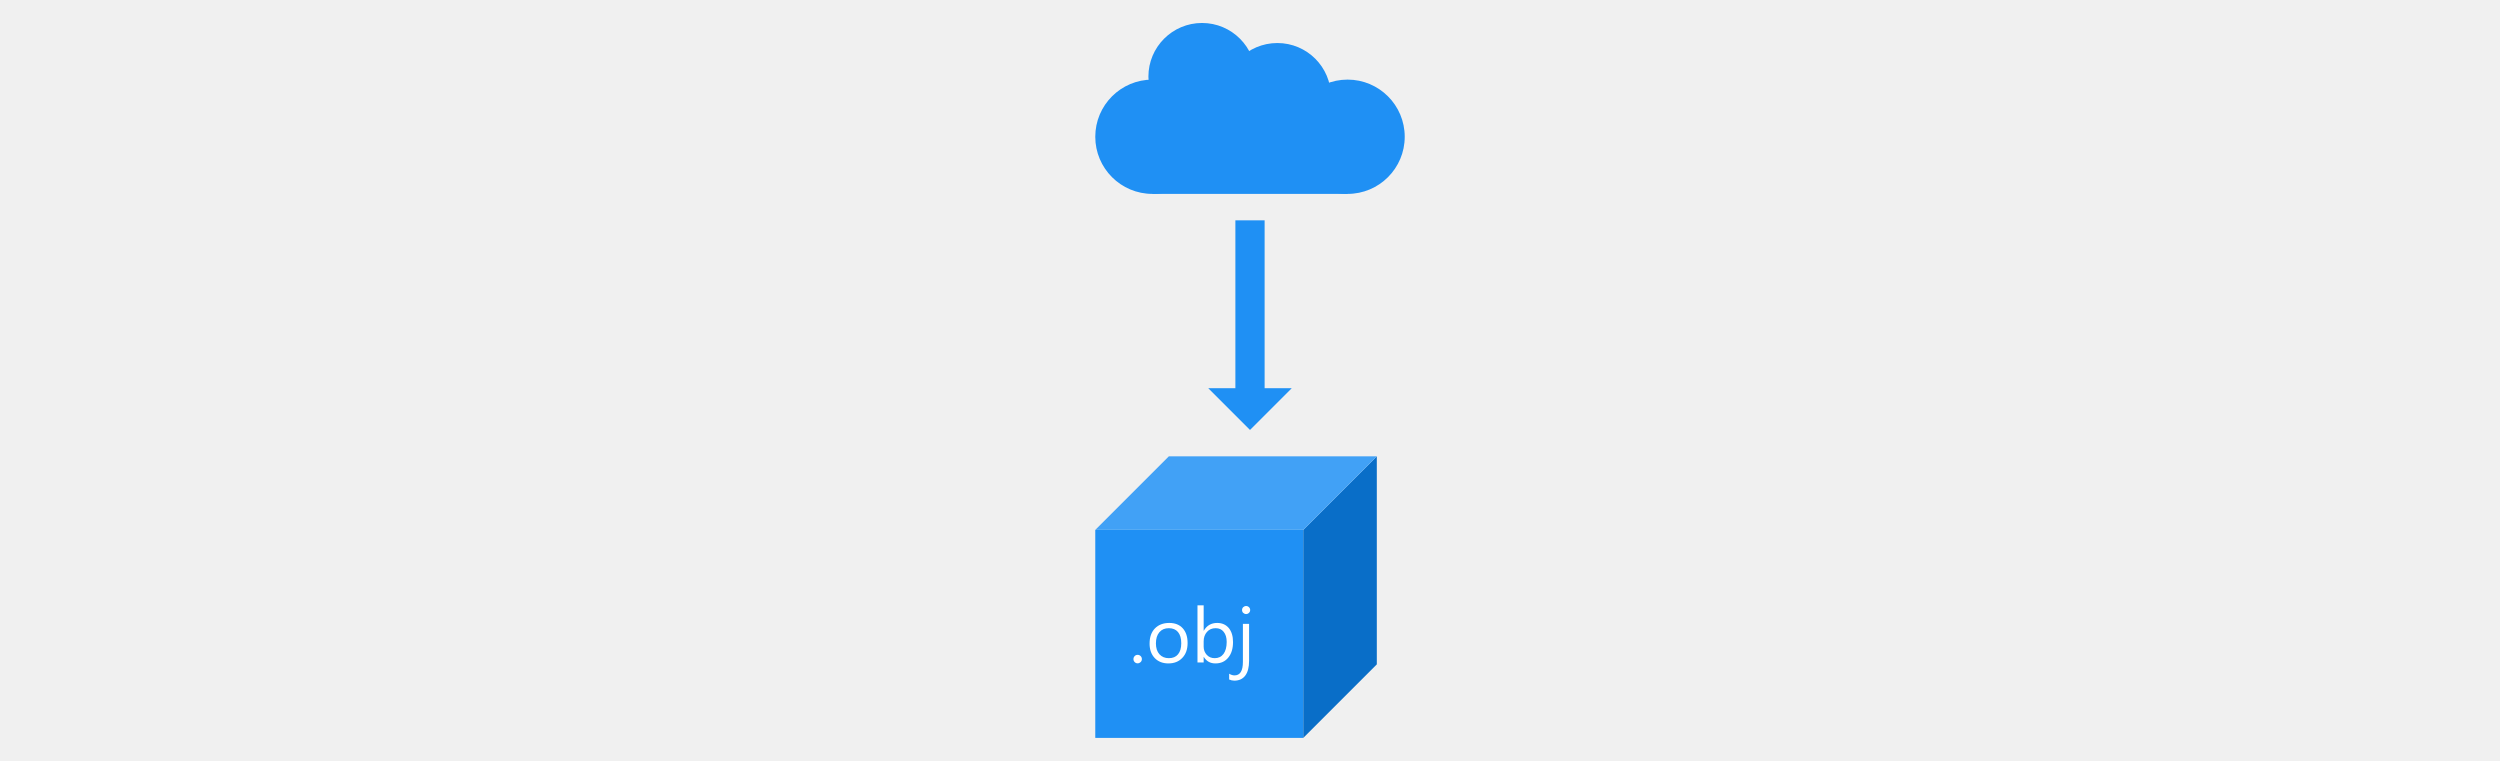
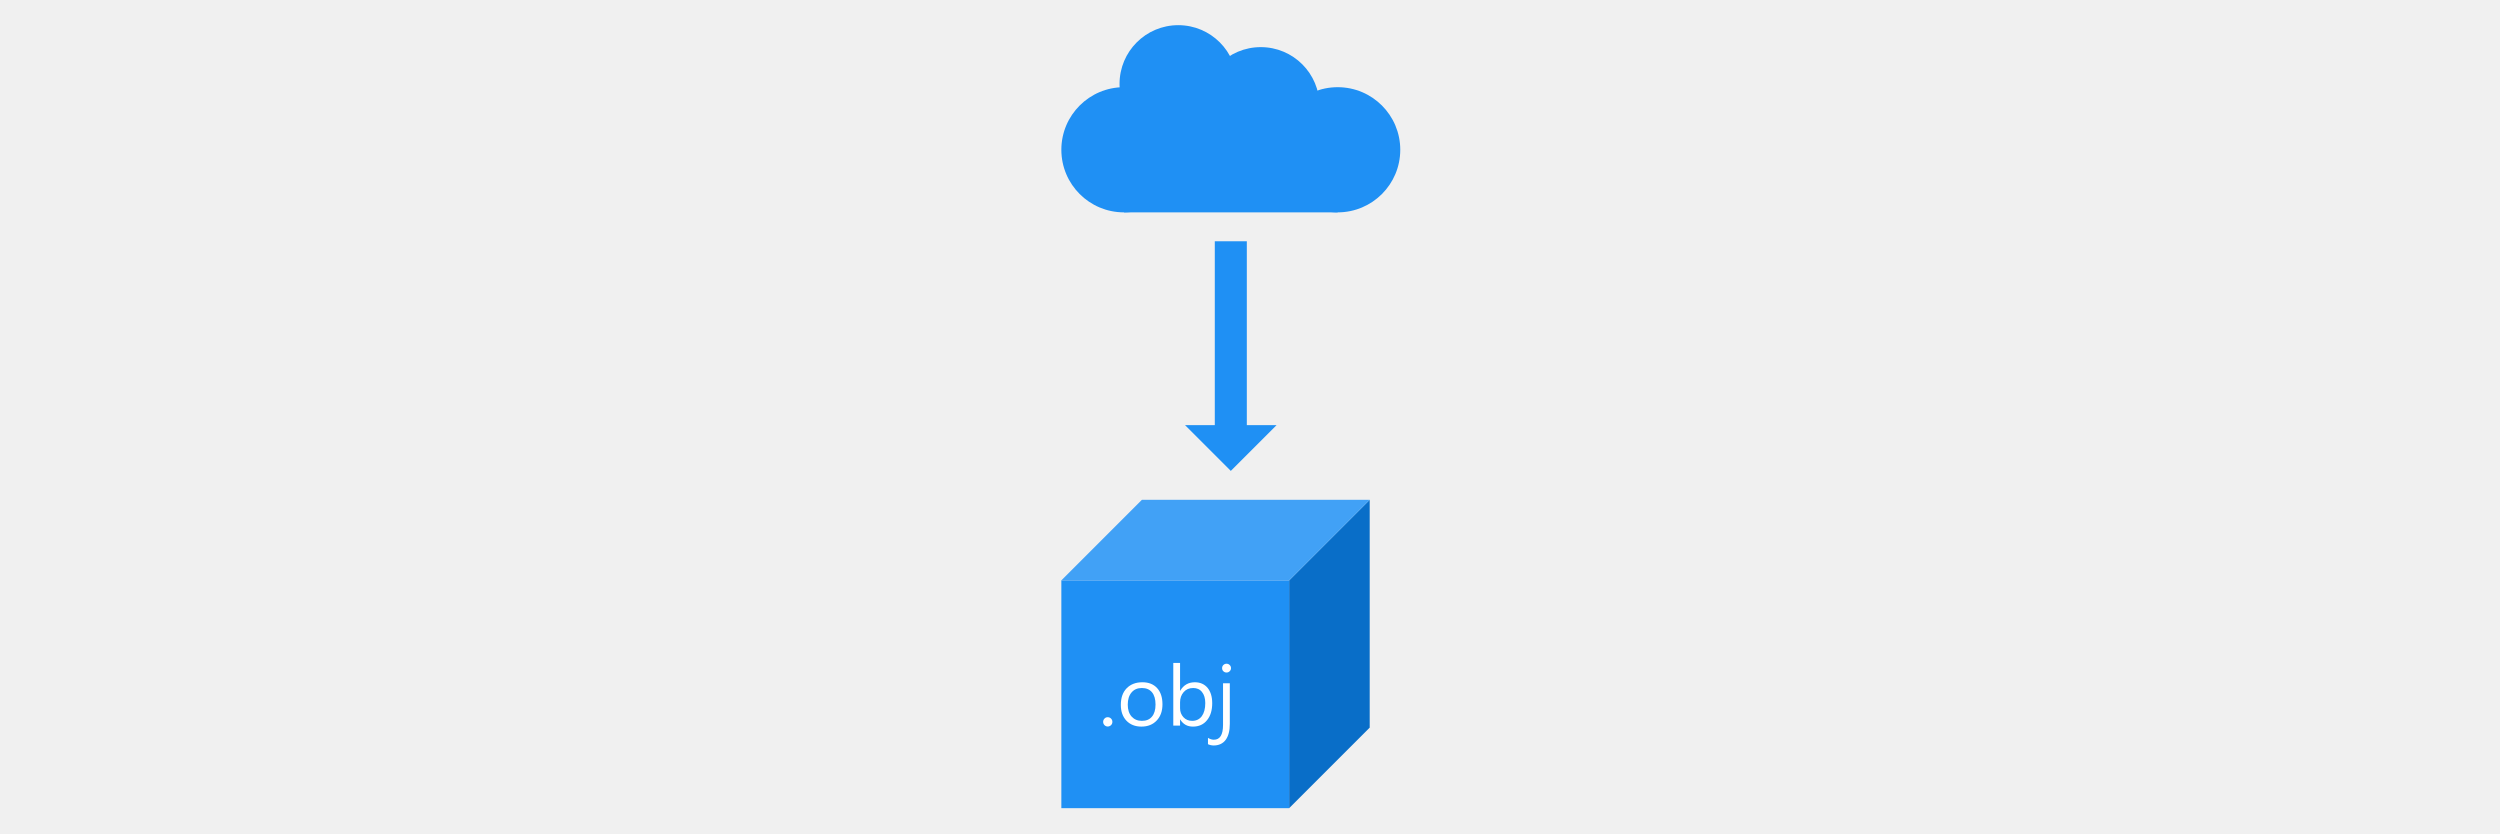
- <svg xmlns="http://www.w3.org/2000/svg" width="100%" height="100%" viewBox="0 0 920 280" version="1.1" xml:space="preserve" style="fill-rule:evenodd;clip-rule:evenodd;stroke-linejoin:round;stroke-miterlimit:2;">
-   <g transform="matrix(0.765425,0,0,0.765425,272.098,-43.024)">
+ <svg xmlns="http://www.w3.org/2000/svg" width="100%" height="100%" viewBox="0 0 3072 1024" version="1.1" xml:space="preserve" style="fill-rule:evenodd;clip-rule:evenodd;stroke-linejoin:round;stroke-miterlimit:2;">
+   <g transform="matrix(2.79927,0,0,2.79927,825.232,-157.345)">
    <g transform="matrix(0.998123,0,0,0.998123,0.32116,0.583706)">
      <rect x="171.1" y="310.973" width="100.188" height="100.188" style="fill:rgb(31,144,244);" />
    </g>
    <g transform="matrix(0.35289,-0.35289,1.82658e-16,0.998123,210.721,60.9633)">
      <rect x="171.1" y="310.973" width="100.188" height="100.188" style="fill:rgb(9,110,200);" />
    </g>
    <g transform="matrix(0.35289,-0.35289,0.998123,-1.9173e-16,-199.669,371.353)">
      <rect x="171.1" y="310.973" width="100.188" height="100.188" style="fill:rgb(65,161,246);" />
    </g>
  </g>
-   <g transform="matrix(0.438526,0,0,0.438526,220.597,-57.9454)">
+   <g transform="matrix(1.60375,0,0,1.60375,636.887,-211.915)">
    <rect x="464.044" y="209.628" width="163.765" height="85.225" style="fill:rgb(31,144,244);" />
    <g transform="matrix(0.924751,0,0,0.994456,43.0761,8.07563)">
      <ellipse cx="500.237" cy="189.391" rx="48.662" ry="45.251" style="fill:rgb(31,144,244);" />
    </g>
    <g transform="matrix(0.924751,0,0,0.994456,106.291,24.9026)">
      <ellipse cx="500.237" cy="189.391" rx="48.662" ry="45.251" style="fill:rgb(31,144,244);" />
    </g>
    <g transform="matrix(0.985499,0,0,1.05978,134.827,46.1842)">
      <ellipse cx="500.237" cy="189.391" rx="48.662" ry="45.251" style="fill:rgb(31,144,244);" />
    </g>
    <g transform="matrix(0.985499,0,0,1.05978,-28.9387,46.1842)">
      <ellipse cx="500.237" cy="189.391" rx="48.662" ry="45.251" style="fill:rgb(31,144,244);" />
    </g>
  </g>
-   <g transform="matrix(9.38955e-18,0.153343,-0.322134,1.9725e-17,599.187,121.643)">
+   <g transform="matrix(3.43389e-17,0.560797,-1.17809,7.21373e-17,2021.44,444.865)">
    <path d="M-264.562,448.775L-264.562,415.379L138.323,415.379L138.323,384.368L238.547,432.077L138.323,479.786L138.323,448.775L-264.562,448.775Z" style="fill:rgb(31,144,244);" />
  </g>
-   <g transform="matrix(0.424379,0,0,0.424379,330.451,-128.124)">
+   <g transform="matrix(1.55201,0,0,1.55201,1038.64,-468.566)">
    <g transform="matrix(67,0,0,67,200.515,876.39)">
      <path d="M0.109,0.011C0.094,0.011 0.081,0.005 0.071,-0.005C0.06,-0.016 0.055,-0.029 0.055,-0.044C0.055,-0.059 0.06,-0.072 0.071,-0.083C0.081,-0.094 0.094,-0.099 0.109,-0.099C0.124,-0.099 0.137,-0.094 0.148,-0.083C0.159,-0.072 0.164,-0.059 0.164,-0.044C0.164,-0.029 0.159,-0.016 0.148,-0.005C0.137,0.005 0.124,0.011 0.109,0.011Z" style="fill:white;fill-rule:nonzero;" />
    </g>
    <g transform="matrix(67,0,0,67,215.04,876.39)">
      <path d="M0.29,0.012C0.216,0.012 0.157,-0.012 0.113,-0.058C0.069,-0.105 0.047,-0.167 0.047,-0.244C0.047,-0.328 0.07,-0.394 0.116,-0.441C0.162,-0.488 0.224,-0.512 0.302,-0.512C0.376,-0.512 0.434,-0.489 0.476,-0.443C0.518,-0.397 0.539,-0.333 0.539,-0.252C0.539,-0.172 0.517,-0.108 0.471,-0.06C0.426,-0.012 0.366,0.012 0.29,0.012ZM0.296,-0.444C0.244,-0.444 0.204,-0.427 0.174,-0.392C0.144,-0.357 0.129,-0.309 0.129,-0.247C0.129,-0.188 0.144,-0.141 0.174,-0.107C0.205,-0.073 0.245,-0.056 0.296,-0.056C0.348,-0.056 0.387,-0.072 0.415,-0.106C0.443,-0.139 0.457,-0.187 0.457,-0.249C0.457,-0.312 0.443,-0.36 0.415,-0.394C0.387,-0.427 0.348,-0.444 0.296,-0.444Z" style="fill:white;fill-rule:nonzero;" />
    </g>
    <g transform="matrix(67,0,0,67,254.298,876.39)">
      <path d="M0.163,-0.072L0.161,-0.072L0.161,0L0.081,0L0.081,-0.74L0.161,-0.74L0.161,-0.412L0.163,-0.412C0.202,-0.479 0.26,-0.512 0.336,-0.512C0.4,-0.512 0.45,-0.489 0.487,-0.445C0.523,-0.4 0.541,-0.34 0.541,-0.265C0.541,-0.181 0.521,-0.114 0.48,-0.064C0.439,-0.013 0.384,0.012 0.313,0.012C0.247,0.012 0.197,-0.016 0.163,-0.072ZM0.161,-0.274L0.161,-0.204C0.161,-0.163 0.175,-0.128 0.201,-0.099C0.228,-0.07 0.262,-0.056 0.304,-0.056C0.352,-0.056 0.39,-0.074 0.418,-0.111C0.445,-0.148 0.459,-0.2 0.459,-0.266C0.459,-0.322 0.446,-0.365 0.42,-0.397C0.395,-0.429 0.36,-0.444 0.316,-0.444C0.269,-0.444 0.232,-0.428 0.204,-0.396C0.175,-0.363 0.161,-0.323 0.161,-0.274Z" style="fill:white;fill-rule:nonzero;" />
    </g>
    <g transform="matrix(67,0,0,67,293.687,876.39)">
      <path d="M0.161,-0.021C0.161,0.061 0.145,0.124 0.112,0.169C0.079,0.213 0.031,0.235 -0.03,0.235C-0.053,0.235 -0.075,0.23 -0.097,0.22L-0.097,0.145C-0.073,0.16 -0.05,0.167 -0.028,0.167C0.045,0.167 0.081,0.109 0.081,-0.008L0.081,-0.5L0.161,-0.5L0.161,-0.021ZM0.122,-0.627C0.108,-0.627 0.096,-0.632 0.085,-0.642C0.075,-0.651 0.07,-0.664 0.07,-0.679C0.07,-0.694 0.075,-0.706 0.085,-0.716C0.096,-0.726 0.108,-0.731 0.122,-0.731C0.137,-0.731 0.149,-0.726 0.159,-0.716C0.17,-0.706 0.175,-0.694 0.175,-0.679C0.175,-0.664 0.17,-0.652 0.159,-0.642C0.149,-0.632 0.137,-0.627 0.122,-0.627Z" style="fill:white;fill-rule:nonzero;" />
    </g>
  </g>
</svg>
